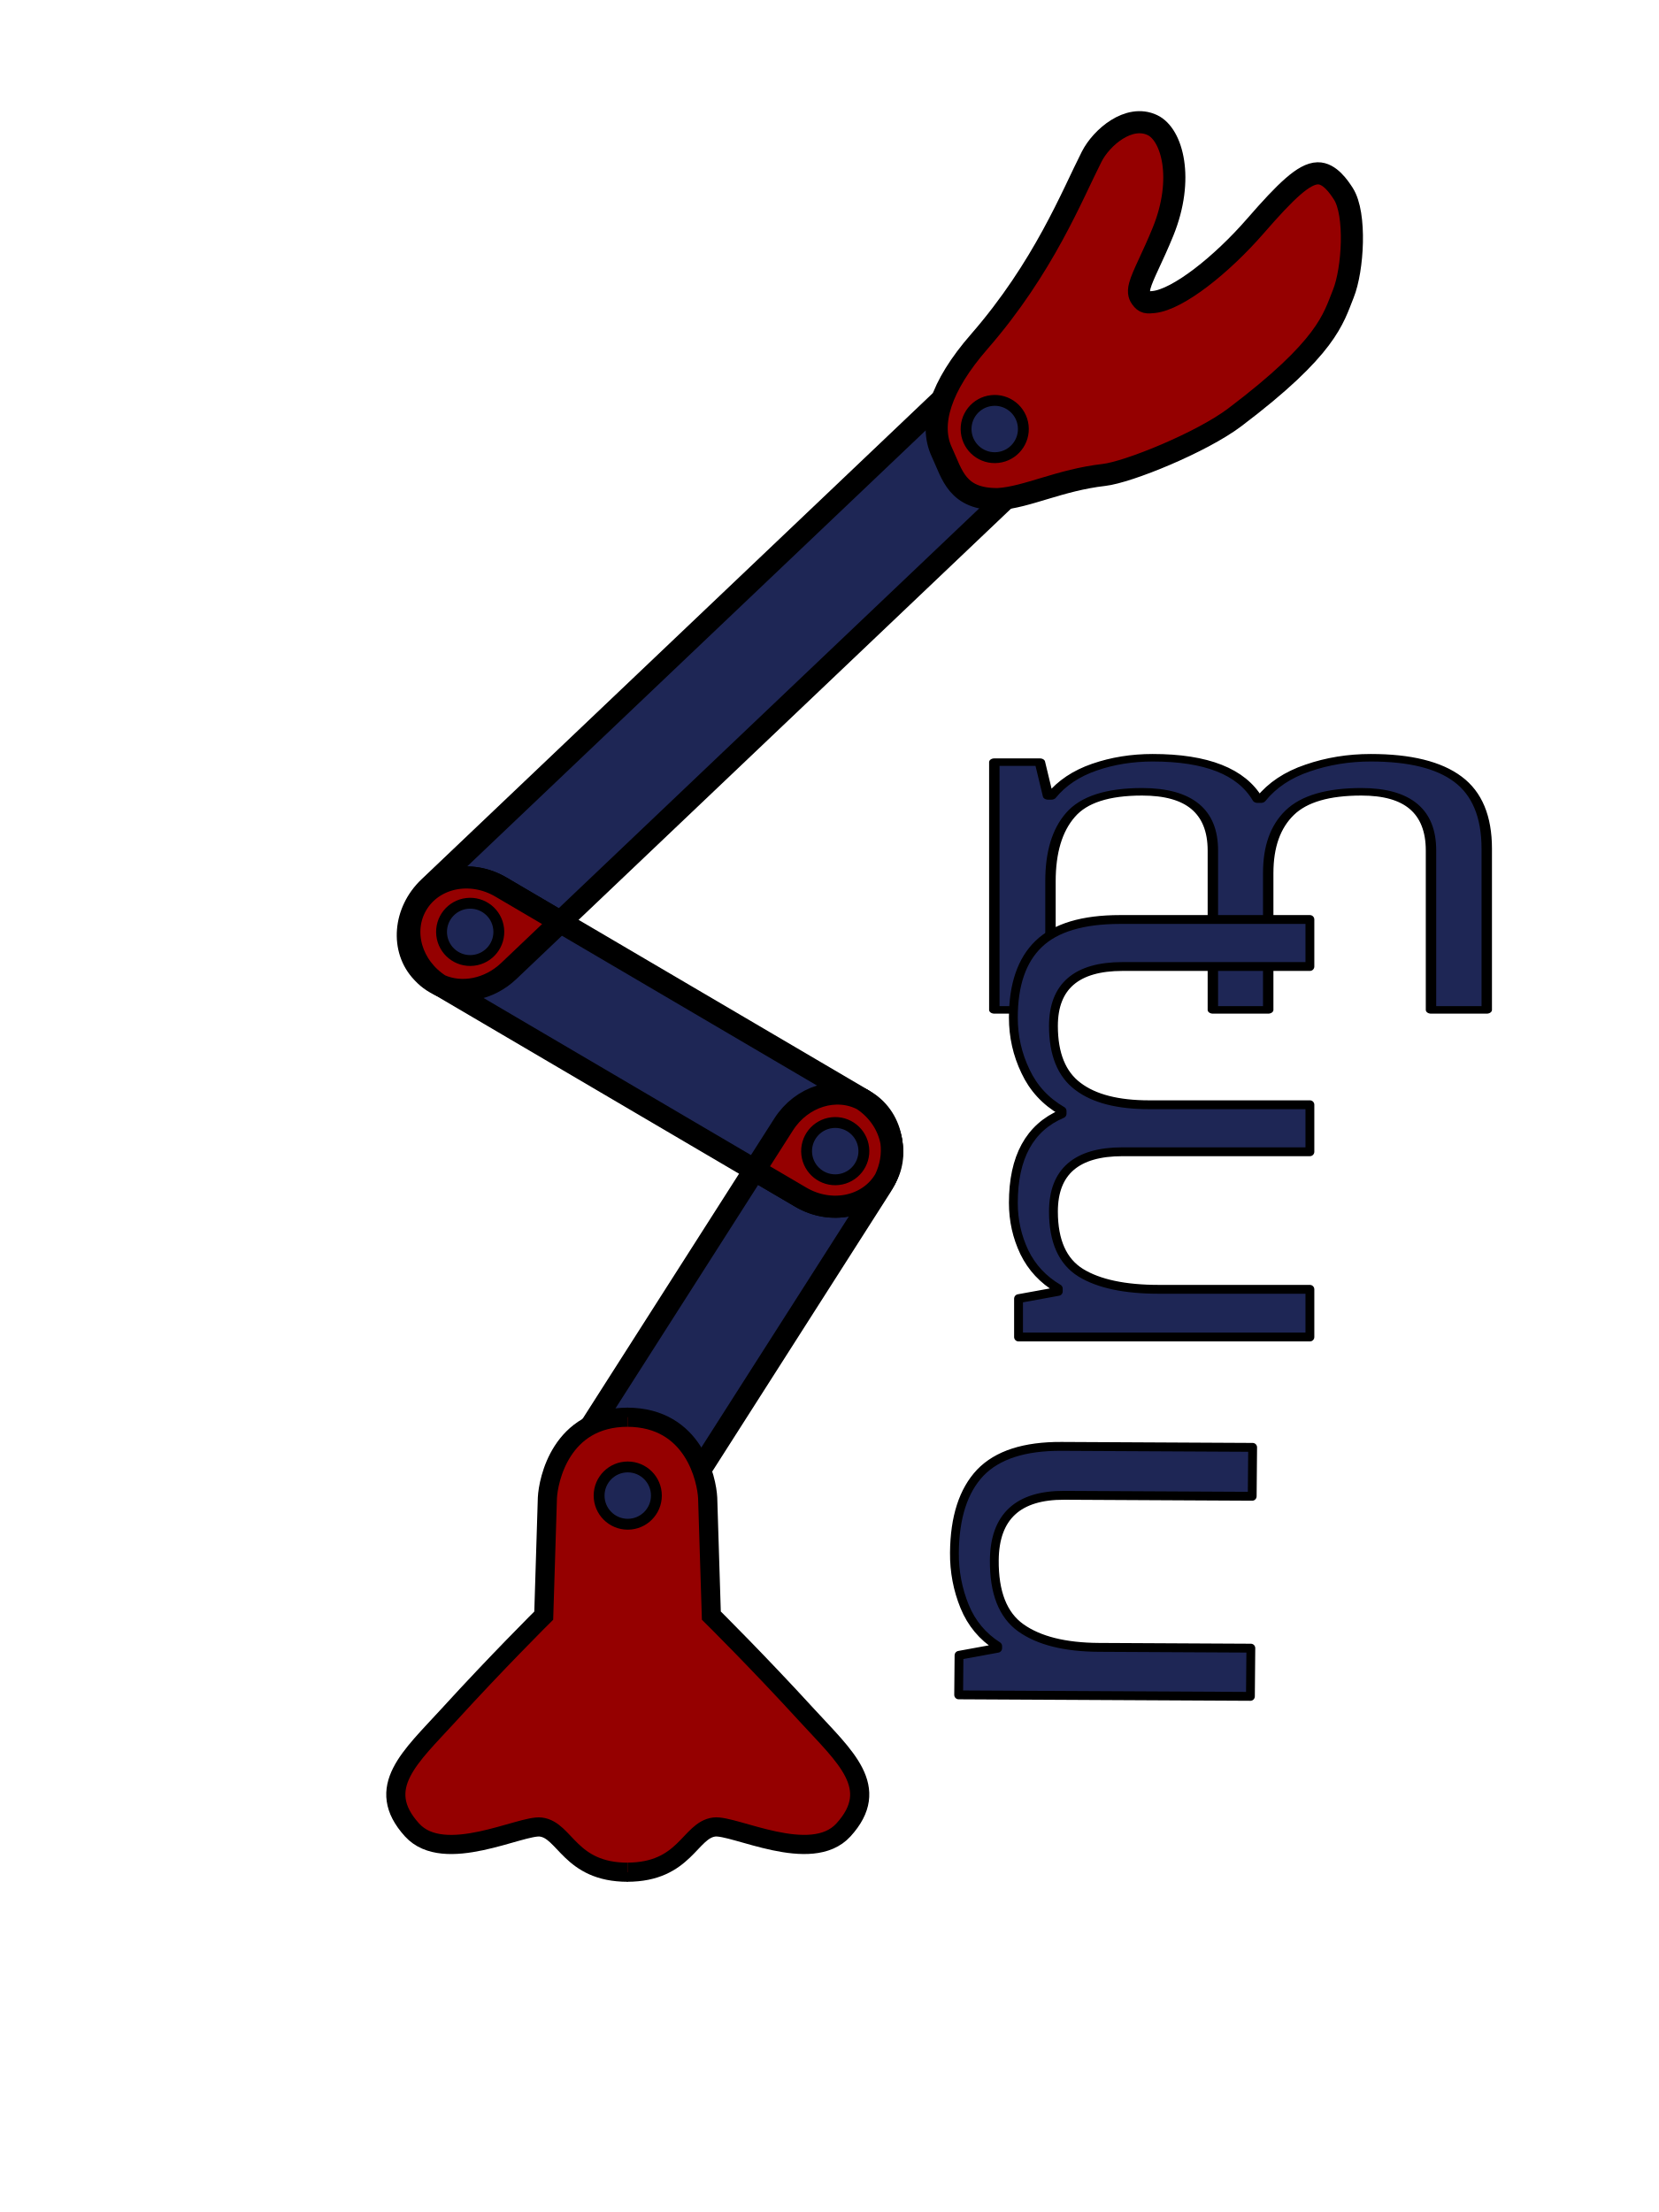
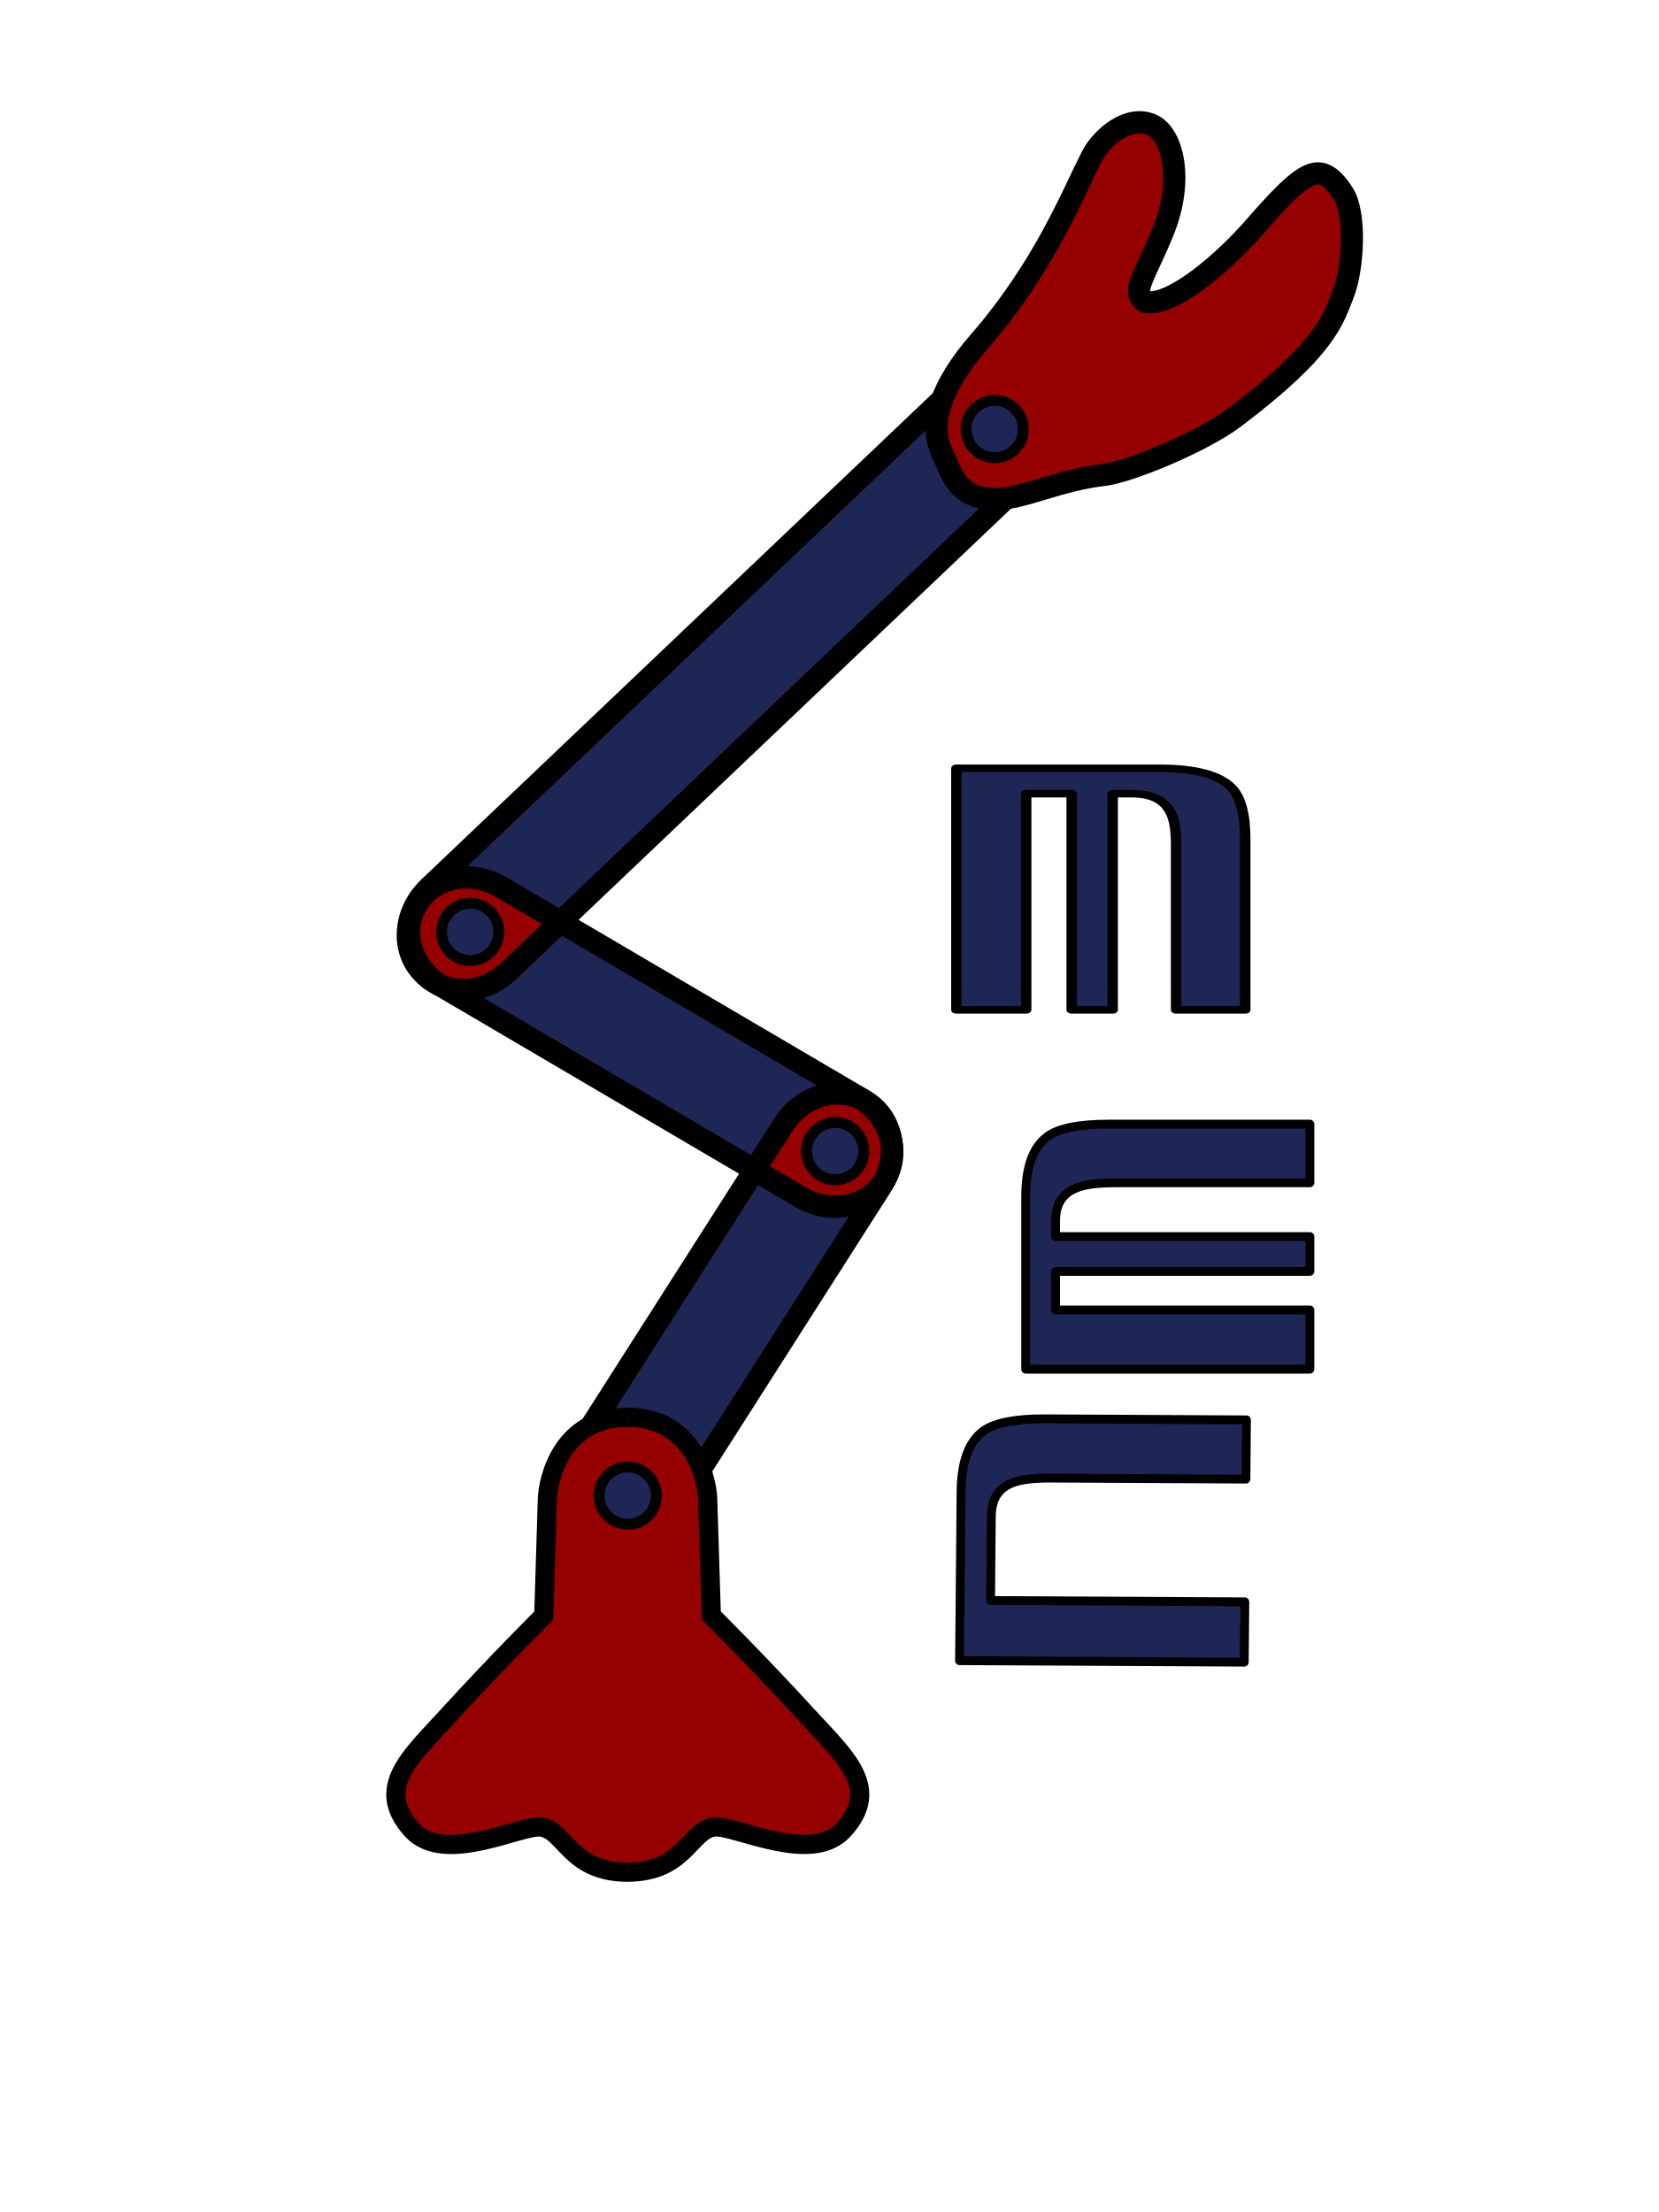
<svg xmlns="http://www.w3.org/2000/svg" width="75mm" height="100mm" viewBox="0 0 75 100" version="1.1" id="svg1" xml:space="preserve">
  <defs id="defs1" />
  <g id="layer1" transform="translate(-60.30836,-35.40598)">
    <g id="layer7" style="display:inline" transform="translate(60.8778,-99.24035)">
      <g id="g1">
        <g id="g4-4-7-7" style="display:inline;stroke:#000000" transform="translate(-49.90803,-1.299009)">
-           <rect style="display:inline;fill:#1e2655;fill-opacity:1;stroke:#000000;stroke-width:1;stroke-linecap:round;stroke-linejoin:round;stroke-dasharray:none" id="rect1-60-8-4" width="24.547" height="5.222" x="-133.783" y="171.95" ry="2.611" rx="2.872" transform="matrix(0.538079,-0.8428944,0.843775,0.536697,0,0)" />
-           <rect style="display:inline;fill:#1e2655;fill-opacity:1;stroke:#000000;stroke-width:1;stroke-linecap:round;stroke-linejoin:round;stroke-dasharray:none" id="rect1-1-2-7-3-3" width="38.52" height="5.222" x="-74.668" y="174.954" ry="2.57" rx="2.872" transform="matrix(0.7246817,-0.6890838,0.6902704,0.7235515,0,0)" />
-           <rect style="display:inline;fill:#1e2655;fill-opacity:1;stroke:#000000;stroke-width:1;stroke-linecap:round;stroke-linejoin:round;stroke-dasharray:none" id="rect1-1-1-5-8" width="24.547" height="5.222" x="-173.095" y="115.335" ry="2.611" rx="2.872" transform="matrix(-0.8622404,-0.5064992,-0.5079115,0.8614092,0,0)" />
+           <path id="rect1-60-8-4" style="display:inline;fill:#1e2655;stroke-linecap:round;stroke-linejoin:round" transform="matrix(0.538079,-0.8428944,0.843775,0.536697,0,0)" d="m -130.911,171.95 h 18.803 c 1.591,0 2.872,1.165 2.872,2.611 0,1.447 -1.281,2.611 -2.872,2.611 h -18.803 c -1.591,0 -2.872,-1.165 -2.872,-2.611 0,-1.447 1.281,-2.611 2.872,-2.611 z" />
+           <path id="rect1-1-2-7-3-3" style="display:inline;fill:#1e2655;stroke-linecap:round;stroke-linejoin:round" transform="matrix(0.7246817,-0.6890838,0.6902704,0.7235515,0,0)" d="m -71.796,174.954 h 32.776 c 1.591,0 2.872,1.146 2.872,2.57 v 0.081 c 0,1.424 -1.281,2.57 -2.872,2.57 h -32.776 c -1.591,0 -2.872,-1.146 -2.872,-2.57 v -0.081 c 0,-1.424 1.281,-2.57 2.872,-2.57 z" />
+           <path id="rect1-1-1-5-8" style="display:inline;fill:#1e2655;stroke-linecap:round;stroke-linejoin:round" transform="matrix(-0.8622404,-0.5064992,-0.5079115,0.8614092,0,0)" d="m -170.223,115.335 h 18.803 c 1.591,0 2.872,1.165 2.872,2.611 0,1.447 -1.281,2.611 -2.872,2.611 h -18.803 c -1.591,0 -2.872,-1.165 -2.872,-2.611 0,-1.447 1.281,-2.611 2.872,-2.611 z" />
        </g>
        <path d="m 38.435,184.363 c -1.202,-0.635 -2.762,-0.162 -3.579,1.118 l -1.314,2.059 2.091,1.228 c 1.372,0.806 3.068,0.451 3.802,-0.795 0.003,-0.005 0.006,-0.009 0.008,-0.013 0.264,-0.544 0.355,-1.127 0.287,-1.673 -0.132,-0.743 -0.584,-1.452 -1.296,-1.923 z" style="display:inline;fill:#950000;fill-opacity:1;stroke:#000000;stroke-linecap:round;stroke-linejoin:round" id="path8" />
        <path d="m 24.763,176.326 -2.69,-1.58 c -1.372,-0.806 -3.068,-0.451 -3.803,0.795 -0.717,1.216 -0.245,2.819 1.054,3.645 0.97,0.431 2.211,0.21 3.109,-0.644 z" style="display:inline;fill:#950000;fill-opacity:1;stroke:#000000;stroke-linecap:round;stroke-linejoin:round" id="path7" />
        <g id="g2-6-6" style="display:inline;fill:#950000;fill-opacity:1;stroke:#000000" transform="translate(-49.90803,-1.299009)">
          <path style="fill:#950000;fill-opacity:1;stroke:#000000;stroke-width:0.866" d="m 77.685,220.584 c 2.632,0 2.83,-1.907 3.945,-2.043 0.894,-0.109 4.382,1.731 5.839,0.132 1.74,-1.91 0.068,-3.307 -1.659,-5.192 -1.101,-1.203 -2.144,-2.292 -2.928,-3.097 -0.841,-0.864 -1.385,-1.401 -1.385,-1.401 l -0.166,-5.324 c -0.04,-0.793 -0.608,-3.644 -3.646,-3.644" id="path1-3-4-8" />
          <path style="fill:#950000;fill-opacity:1;stroke:#000000;stroke-width:0.865" d="m 77.719,220.585 c -2.624,0 -2.822,-1.908 -3.932,-2.043 -0.891,-0.109 -4.368,1.731 -5.821,0.132 -1.735,-1.91 -0.067,-3.308 1.654,-5.192 1.098,-1.203 2.137,-2.292 2.919,-3.097 0.839,-0.864 1.381,-1.401 1.381,-1.401 l 0.165,-5.325 c 0.04,-0.793 0.606,-3.644 3.634,-3.644" id="path1-2-3-0-1" />
        </g>
        <path style="display:inline;fill:#950000;fill-opacity:1;stroke:#000000;stroke-width:1;stroke-dasharray:none;stroke-opacity:1" d="m 44.556,157.21 c 1.312,-0.083 2.775,-0.863 4.784,-1.093 1.104,-0.126 4.417,-1.474 5.912,-2.604 4.185,-3.163 4.449,-4.446 4.908,-5.59 0.436,-1.084 0.592,-3.6 -4.6e-4,-4.52 -0.193,-0.299 -0.618,-0.934 -1.159,-0.921 -0.622,0.014 -1.431,0.791 -2.811,2.377 -1.533,1.763 -3.5,3.323 -4.597,3.441 -0.308,0.033 -0.412,0.036 -0.566,-0.176 -0.056,-0.078 -0.159,-0.223 -0.066,-0.564 0.134,-0.494 0.573,-1.27 1.051,-2.447 0.966,-2.383 0.413,-4.387 -0.483,-4.811 -1.066,-0.505 -2.301,0.558 -2.742,1.421 -0.877,1.718 -2.164,5.013 -5.09,8.371 -1.763,2.024 -2.278,3.731 -1.686,4.995 0.472,1.008 0.671,2.141 2.545,2.121 z" id="path3-9-2-1-4-3" />
-         <circle style="display:inline;fill:#1e2655;fill-opacity:1;stroke:#000000;stroke-width:0.491;stroke-dasharray:none;stroke-opacity:1" id="path18-9-5-6-9" cx="15.887" cy="189.691" r="1.295" transform="rotate(-6.47884)" />
-         <circle style="display:inline;fill:#1e2655;fill-opacity:1;stroke:#000000;stroke-width:0.491;stroke-dasharray:none" id="path18-99-1-8" cx="27.81" cy="202.259" r="1.295" />
-         <circle style="display:inline;fill:#1e2655;fill-opacity:1;stroke:#000000;stroke-width:0.491;stroke-dasharray:none" id="path18-9-1-8-8-9" cx="0.608" cy="177.98" r="1.295" transform="rotate(-6.47884)" />
-         <circle style="display:inline;fill:#1e2655;fill-opacity:1;stroke:#000000;stroke-width:0.491;stroke-dasharray:none" id="path18-9-1-0-1-9-7" cx="26.735" cy="158.068" r="1.295" transform="rotate(-6.47884)" />
-         <text xml:space="preserve" style="font-size:24.591px;writing-mode:lr-tb;direction:ltr;display:inline;fill:#1e2655;fill-opacity:1;stroke:#000000;stroke-width:0.4;stroke-linecap:round;stroke-linejoin:round;stroke-dasharray:none;stroke-opacity:1" x="35.596" y="212.305" id="text1-8-8-2" transform="scale(1.1775,0.849257)">
-           <tspan style="font-style:normal;font-variant:normal;font-weight:normal;font-stretch:normal;font-size:24.591px;font-family:Unispace;-inkscape-font-specification:'Unispace, Normal';font-variant-ligatures:normal;font-variant-caps:normal;font-variant-numeric:normal;font-variant-east-asian:normal;fill:#1e2655;fill-opacity:1;stroke:#000000;stroke-width:0.4;stroke-dasharray:none;stroke-opacity:1" x="35.596" y="212.305" id="tspan2-2-4-2">m</tspan>
-           <tspan style="font-style:normal;font-variant:normal;font-weight:normal;font-stretch:normal;font-size:24.591px;font-family:Unispace;-inkscape-font-specification:'Unispace, Normal';font-variant-ligatures:normal;font-variant-caps:normal;font-variant-numeric:normal;font-variant-east-asian:normal;fill:#1e2655;fill-opacity:1;stroke:#000000;stroke-width:0.4;stroke-dasharray:none;stroke-opacity:1" x="35.596" y="243.79" id="tspan3-6-1-8" />
-         </text>
-         <text xml:space="preserve" style="font-size:24.564px;writing-mode:lr-tb;direction:ltr;display:inline;fill:#1e2655;fill-opacity:1;stroke:#000000;stroke-width:0.4;stroke-linecap:round;stroke-linejoin:round;stroke-dasharray:none;stroke-opacity:1" x="-197.183" y="58.647" id="text1-5-6-4-2" transform="rotate(-90)">
-           <tspan style="font-style:normal;font-variant:normal;font-weight:normal;font-stretch:normal;font-size:24.564px;font-family:Unispace;-inkscape-font-specification:'Unispace, Normal';font-variant-ligatures:normal;font-variant-caps:normal;font-variant-numeric:normal;font-variant-east-asian:normal;fill:#1e2655;fill-opacity:1;stroke:#000000;stroke-width:0.4;stroke-dasharray:none;stroke-opacity:1" x="-197.183" y="58.647" id="tspan2-0-0-3-8">m</tspan>
-           <tspan style="font-style:normal;font-variant:normal;font-weight:normal;font-stretch:normal;font-size:24.564px;font-family:Unispace;-inkscape-font-specification:'Unispace, Normal';font-variant-ligatures:normal;font-variant-caps:normal;font-variant-numeric:normal;font-variant-east-asian:normal;fill:#1e2655;fill-opacity:1;stroke:#000000;stroke-width:0.4;stroke-dasharray:none;stroke-opacity:1" x="-197.183" y="90.097" id="tspan3-9-3-9-9" />
-         </text>
-         <text xml:space="preserve" style="font-size:24.696px;writing-mode:lr-tb;direction:ltr;display:inline;fill:#1e2655;fill-opacity:1;stroke:#000000;stroke-width:0.4;stroke-linecap:round;stroke-linejoin:round;stroke-dasharray:none;stroke-opacity:1" x="197.163" y="-44.813" id="text1-5-3-0-8-8-0" transform="matrix(-0.00899524,1.003333,-0.9966316,-0.00513771,0,0)">
-           <tspan style="font-style:normal;font-variant:normal;font-weight:normal;font-stretch:normal;font-size:24.696px;font-family:Unispace;-inkscape-font-specification:'Unispace, Normal';font-variant-ligatures:normal;font-variant-caps:normal;font-variant-numeric:normal;font-variant-east-asian:normal;fill:#1e2655;fill-opacity:1;stroke:#000000;stroke-width:0.4;stroke-dasharray:none;stroke-opacity:1" x="197.163" y="-44.813" id="tspan2-0-8-6-0-8-7">u</tspan>
-           <tspan style="font-style:normal;font-variant:normal;font-weight:normal;font-stretch:normal;font-size:24.696px;font-family:Unispace;-inkscape-font-specification:'Unispace, Normal';font-variant-ligatures:normal;font-variant-caps:normal;font-variant-numeric:normal;font-variant-east-asian:normal;fill:#1e2655;fill-opacity:1;stroke:#000000;stroke-width:0.4;stroke-dasharray:none;stroke-opacity:1" x="197.163" y="-13.194" id="tspan3-9-9-6-1-0-8" />
-         </text>
+         <path id="path18-9-5-6-9" style="display:inline;fill:#1e2655;stroke:#000000;stroke-width:0.491" transform="rotate(-6.47884)" d="m 17.182,189.691 a 1.295,1.295 0 0 1 -1.295,1.295 1.295,1.295 0 0 1 -1.295,-1.295 1.295,1.295 0 0 1 1.295,-1.295 1.295,1.295 0 0 1 1.295,1.295 z" />
+         <path id="path18-99-1-8" style="display:inline;fill:#1e2655;stroke:#000000;stroke-width:0.491" d="m 29.105,202.259 a 1.295,1.295 0 0 1 -1.295,1.295 1.295,1.295 0 0 1 -1.295,-1.295 1.295,1.295 0 0 1 1.295,-1.295 1.295,1.295 0 0 1 1.295,1.295 z" />
+         <path id="path18-9-1-8-8-9" style="display:inline;fill:#1e2655;stroke:#000000;stroke-width:0.491" transform="rotate(-6.47884)" d="m 1.903,177.98 a 1.295,1.295 0 0 1 -1.295,1.295 1.295,1.295 0 0 1 -1.295,-1.295 1.295,1.295 0 0 1 1.295,-1.295 1.295,1.295 0 0 1 1.295,1.295 z" />
+         <path id="path18-9-1-0-1-9-7" style="display:inline;fill:#1e2655;stroke:#000000;stroke-width:0.491" transform="rotate(-6.47884)" d="m 28.03,158.068 a 1.295,1.295 0 0 1 -1.295,1.295 1.295,1.295 0 0 1 -1.295,-1.295 1.295,1.295 0 0 1 1.295,-1.295 1.295,1.295 0 0 1 1.295,1.295 z" />
+         <g aria-label="m " transform="scale(1.1775,0.849257)" id="text1-8-8-2" style="font-size:24.591px;display:inline;fill:#1e2655;stroke:#000000;stroke-width:0.4;stroke-linecap:round;stroke-linejoin:round">
+           <path d="m 47.326,212.305 h -2.656 v -8.828 q 0,-1.23 -0.246,-1.771 -0.369,-0.91 -1.475,-0.91 h -0.713 v 11.509 H 40.661 V 200.796 h -1.746 v 11.509 h -2.68 v -12.861 h 7.795 q 2.041,0 2.754,1.008 0.541,0.762 0.541,2.754 z" style="font-family:Unispace;-inkscape-font-specification:'Unispace, Normal'" id="path38" />
+         </g>
+         <g aria-label="m " transform="rotate(-90)" id="text1-5-6-4-2" style="font-size:24.564px;display:inline;fill:#1e2655;stroke:#000000;stroke-width:0.4;stroke-linecap:round;stroke-linejoin:round">
+           <path d="m -185.466,58.647 h -2.653 v -8.818 q 0,-1.228 -0.246,-1.769 -0.368,-0.909 -1.474,-0.909 h -0.712 V 58.647 h -1.572 V 47.151 h -1.744 V 58.647 h -2.677 V 45.8 h 7.787 q 2.039,0 2.751,1.007 0.54,0.761 0.54,2.751 z" style="font-family:Unispace;-inkscape-font-specification:'Unispace, Normal'" id="path41" />
+         </g>
+         <g aria-label="u " transform="matrix(-0.00899524,1.003333,-0.9966316,-0.00513771,0,0)" id="text1-5-3-0-8-8-0" style="font-size:24.696px;display:inline;fill:#1e2655;stroke:#000000;stroke-width:0.4;stroke-linecap:round;stroke-linejoin:round">
+           <path d="m 208.795,-44.838 h -7.606 q -2.05,0 -2.766,-1.013 -0.543,-0.79 -0.543,-2.766 v -9.138 h 2.667 v 8.866 q 0,1.21 0.247,1.778 0.37,0.889 1.482,0.889 h 3.803 v -11.533 h 2.717 z" style="font-family:Unispace;-inkscape-font-specification:'Unispace, Normal'" id="path44" />
+         </g>
      </g>
    </g>
  </g>
</svg>
